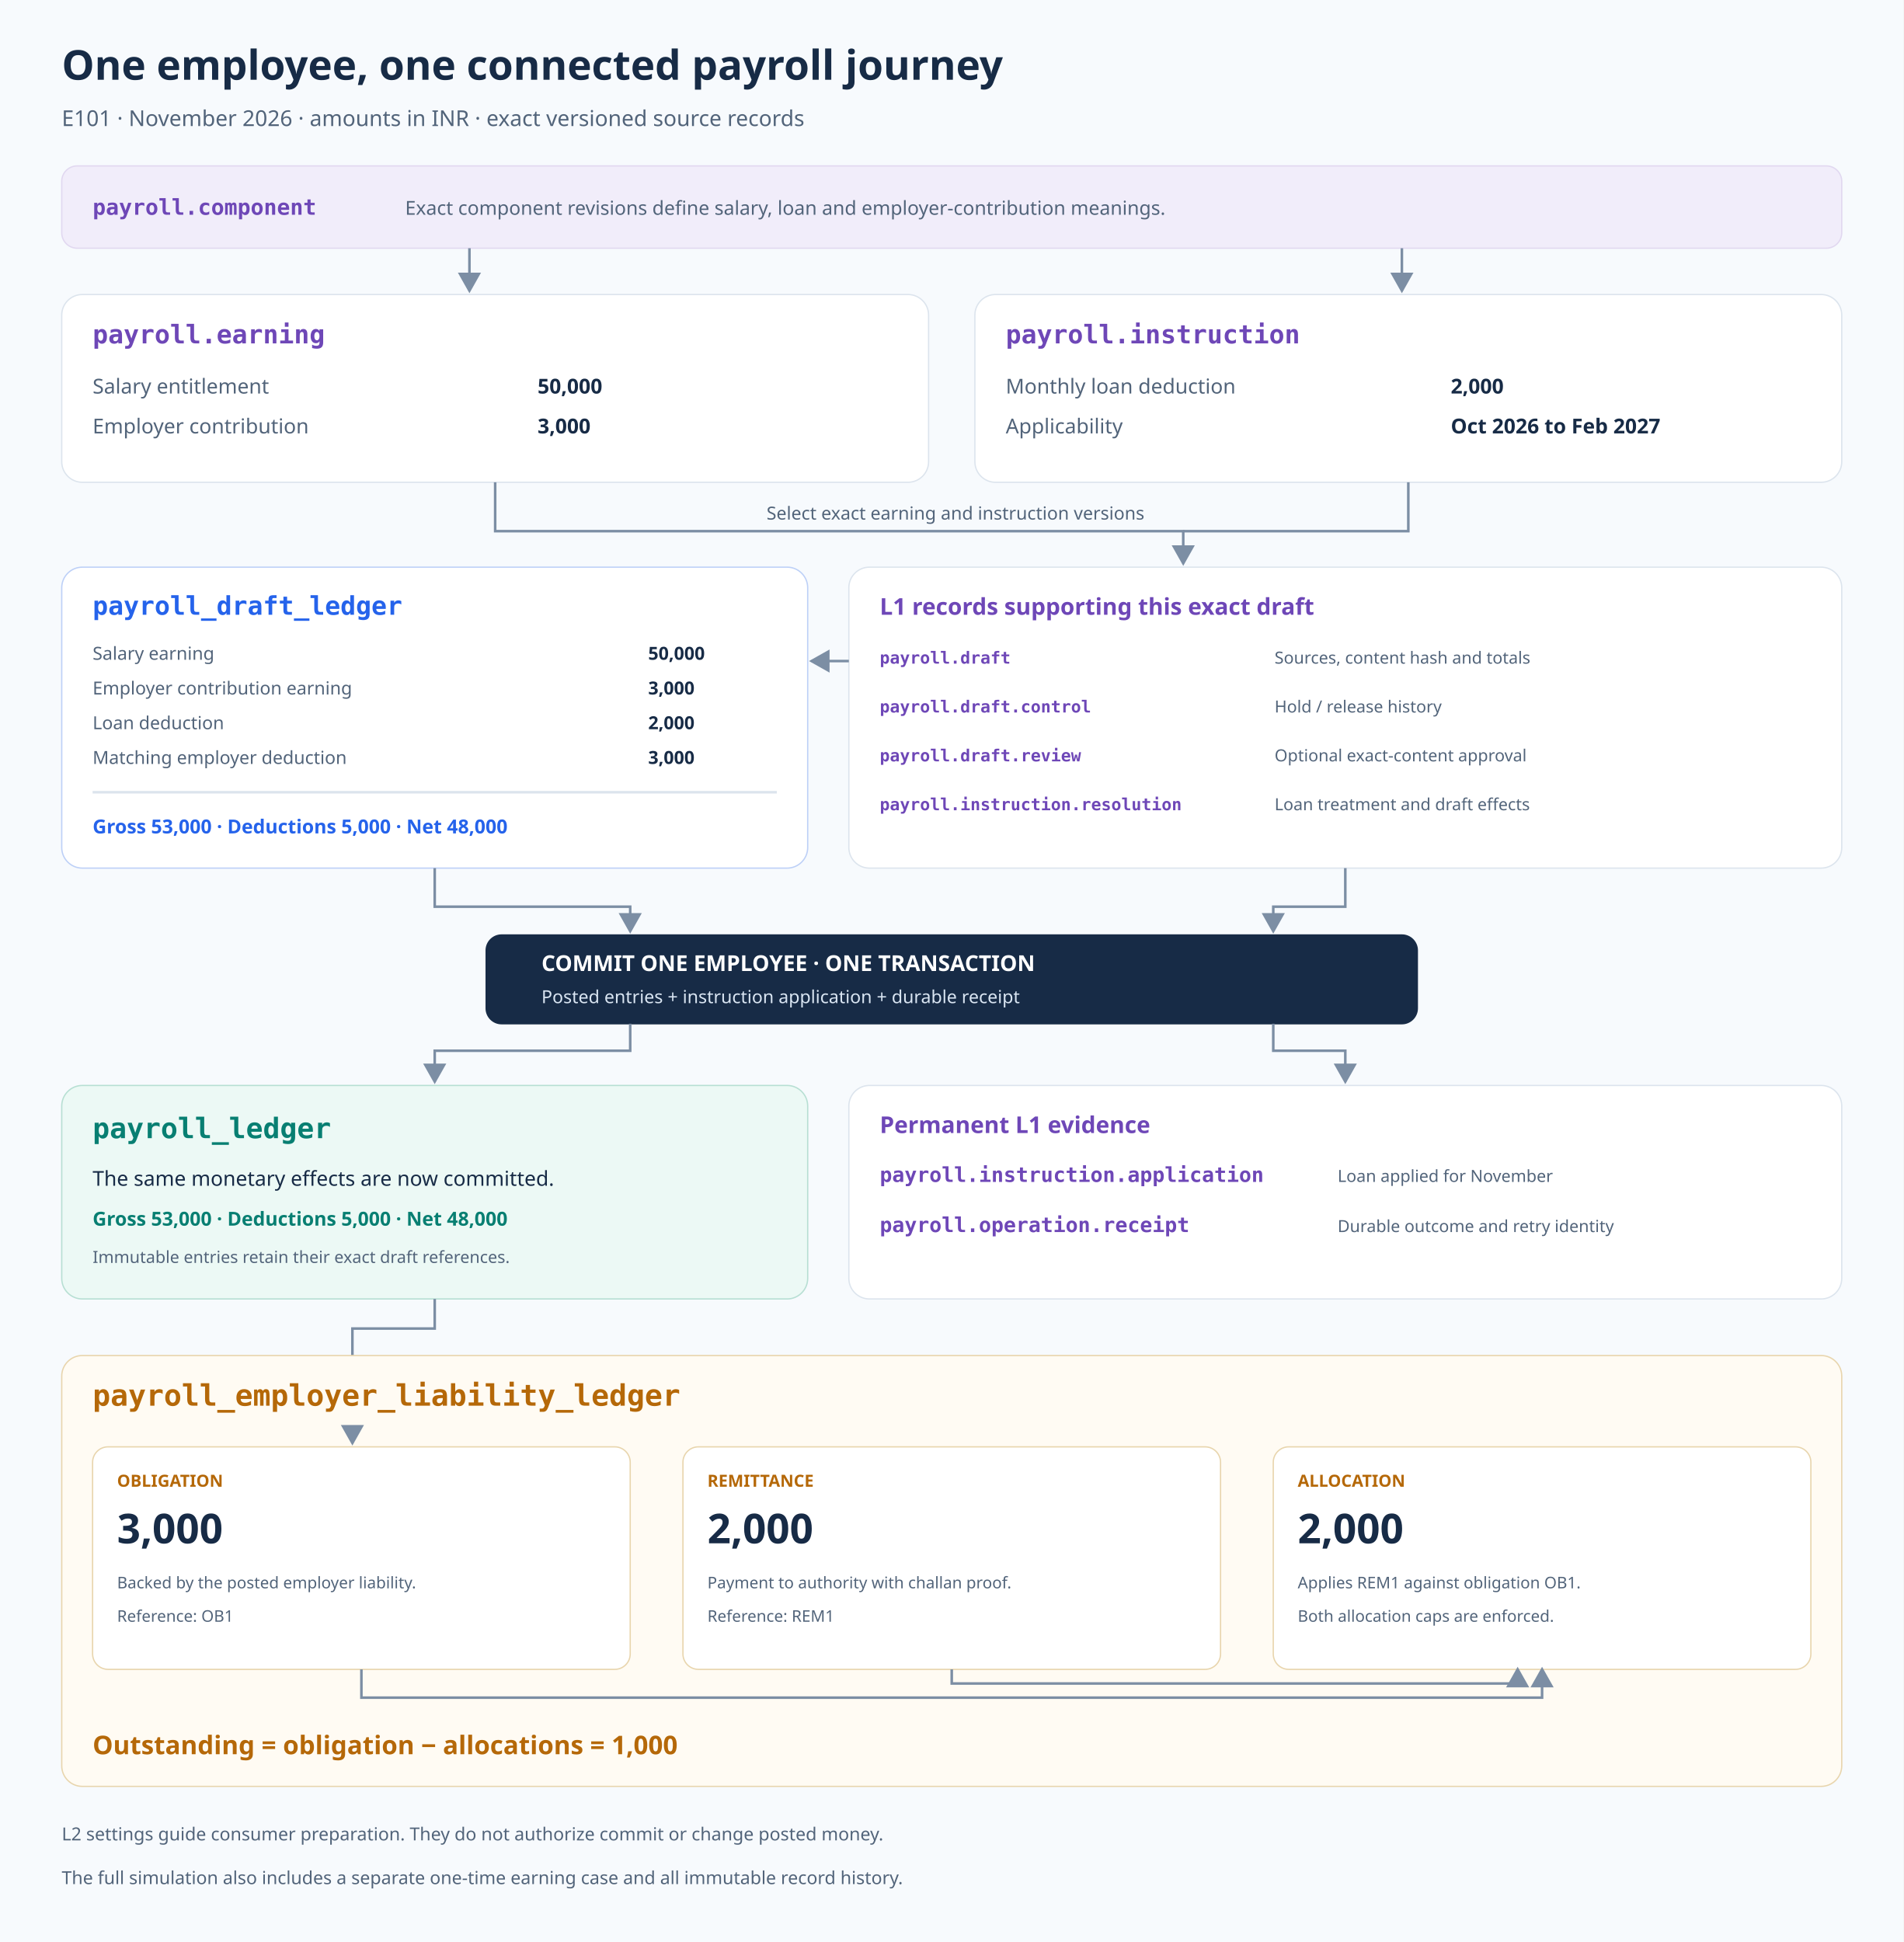
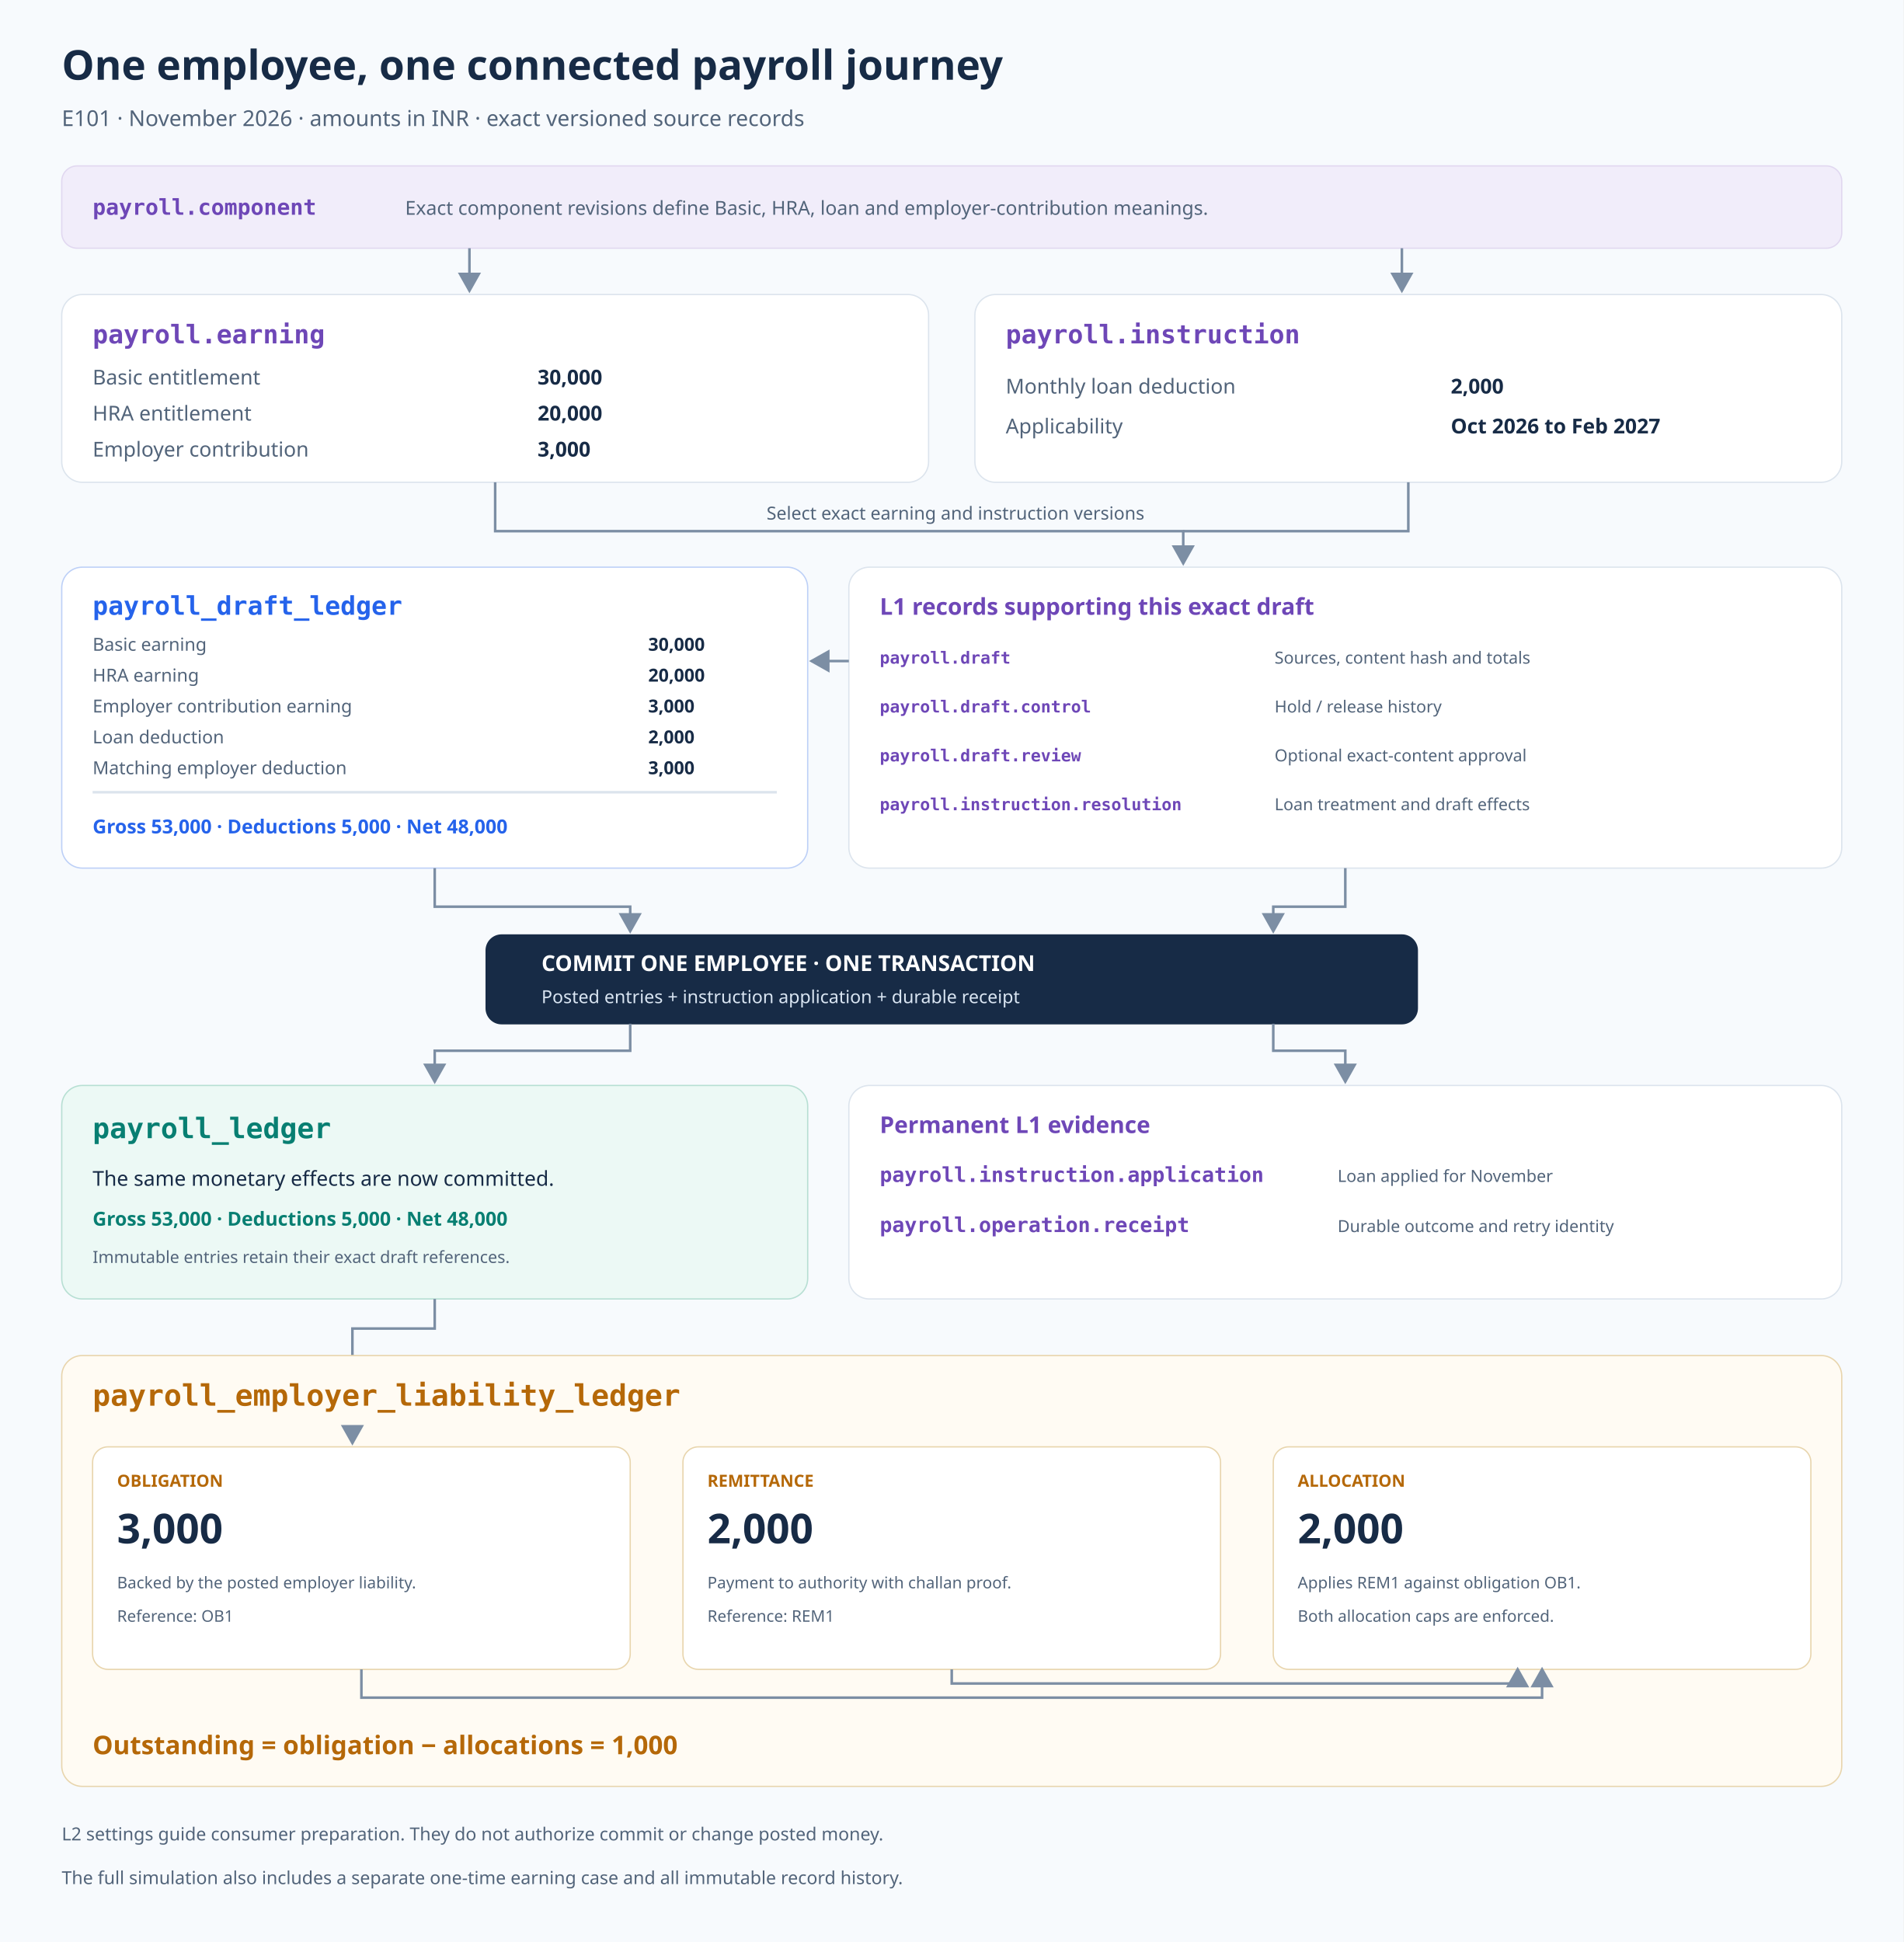
<svg xmlns="http://www.w3.org/2000/svg" width="1480" height="1510" viewBox="0 0 1480 1510" role="img" aria-labelledby="title desc">
  <defs>
    <marker id="arrow" markerWidth="9" markerHeight="9" refX="7" refY="4.5" orient="auto">
      <path d="M0 0 L8 4.5 L0 9 Z" fill="#7C8EA4" />
    </marker>
  </defs>
  <rect width="1480" height="1510" fill="#F7FAFD" />
  <g font-family="Noto Sans, Arial, sans-serif" fill="#172B46">
    <text x="48" y="62" font-size="32" font-weight="700" fill="#172B46">One employee, one connected payroll journey</text>
    <text x="48" y="98" font-size="17" font-weight="400" fill="#52647A">E101 · November 2026 · amounts in INR · exact versioned source records</text>
    <rect x="48" y="129" width="1384" height="64" rx="12" fill="#F1EDFA" stroke="#E1D8F0" />
    <text x="72" y="167" font-size="17" font-weight="700" fill="#6E47B7" font-family="DejaVu Sans Mono, monospace">payroll.component</text>
-     <text x="315" y="167" font-size="15" font-weight="400" fill="#52647A">Exact component revisions define salary, loan and employer-contribution meanings.</text>
+     <text x="315" y="167" font-size="15" font-weight="400" fill="#52647A">Exact component revisions define Basic, HRA, loan and employer-contribution meanings.</text>
    <path d="M365 193 L365 226" fill="none" stroke="#7C8EA4" stroke-width="2" marker-end="url(#arrow)" />
    <path d="M1090 193 L1090 226" fill="none" stroke="#7C8EA4" stroke-width="2" marker-end="url(#arrow)" />
    <rect x="48" y="229" width="674" height="146" rx="16" fill="white" stroke="#DCE4ED" />
    <text x="72" y="267" font-size="20" font-weight="700" fill="#6E47B7" font-family="DejaVu Sans Mono, monospace">payroll.earning</text>
-     <text x="72" y="306" font-size="16" font-weight="400" fill="#52647A">Salary entitlement</text>
-     <text x="418" y="306" font-size="16" font-weight="600" fill="#172B46">50,000</text>
-     <text x="72" y="337" font-size="16" font-weight="400" fill="#52647A">Employer contribution</text>
-     <text x="418" y="337" font-size="16" font-weight="600" fill="#172B46">3,000</text>
+     <text x="72" y="299" font-size="16" font-weight="400" fill="#52647A">Basic entitlement</text>
+     <text x="418" y="299" font-size="16" font-weight="600" fill="#172B46">30,000</text>
+     <text x="72" y="327" font-size="16" font-weight="400" fill="#52647A">HRA entitlement</text>
+     <text x="418" y="327" font-size="16" font-weight="600" fill="#172B46">20,000</text>
+     <text x="72" y="355" font-size="16" font-weight="400" fill="#52647A">Employer contribution</text>
+     <text x="418" y="355" font-size="16" font-weight="600" fill="#172B46">3,000</text>
    <rect x="758" y="229" width="674" height="146" rx="16" fill="white" stroke="#DCE4ED" />
    <text x="782" y="267" font-size="20" font-weight="700" fill="#6E47B7" font-family="DejaVu Sans Mono, monospace">payroll.instruction</text>
    <text x="782" y="306" font-size="16" font-weight="400" fill="#52647A">Monthly loan deduction</text>
    <text x="1128" y="306" font-size="16" font-weight="600" fill="#172B46">2,000</text>
    <text x="782" y="337" font-size="16" font-weight="400" fill="#52647A">Applicability</text>
    <text x="1128" y="337" font-size="16" font-weight="600" fill="#172B46">Oct 2026 to Feb 2027</text>
    <path d="M385 375 L385 413 L920 413 L920 438" fill="none" stroke="#7C8EA4" stroke-width="2" marker-end="url(#arrow)" />
    <path d="M1095 375 L1095 413 L920 413" fill="none" stroke="#7C8EA4" stroke-width="2" />
    <text x="596" y="404" font-size="14" font-weight="400" fill="#52647A">Select exact earning and instruction versions</text>
    <rect x="48" y="441" width="580" height="234" rx="16" fill="white" stroke="#BDD0F7" />
    <text x="72" y="478" font-size="20" font-weight="700" fill="#2563EB" font-family="DejaVu Sans Mono, monospace">payroll_draft_ledger</text>
-     <text x="72" y="513" font-size="14" font-weight="400" fill="#52647A">Salary earning</text>
-     <text x="504" y="513" font-size="14" font-weight="600" fill="#172B46">50,000</text>
-     <text x="72" y="540" font-size="14" font-weight="400" fill="#52647A">Employer contribution earning</text>
-     <text x="504" y="540" font-size="14" font-weight="600" fill="#172B46">3,000</text>
-     <text x="72" y="567" font-size="14" font-weight="400" fill="#52647A">Loan deduction</text>
-     <text x="504" y="567" font-size="14" font-weight="600" fill="#172B46">2,000</text>
-     <text x="72" y="594" font-size="14" font-weight="400" fill="#52647A">Matching employer deduction</text>
-     <text x="504" y="594" font-size="14" font-weight="600" fill="#172B46">3,000</text>
+     <text x="72" y="506" font-size="14" font-weight="400" fill="#52647A">Basic earning</text>
+     <text x="504" y="506" font-size="14" font-weight="600" fill="#172B46">30,000</text>
+     <text x="72" y="530" font-size="14" font-weight="400" fill="#52647A">HRA earning</text>
+     <text x="504" y="530" font-size="14" font-weight="600" fill="#172B46">20,000</text>
+     <text x="72" y="554" font-size="14" font-weight="400" fill="#52647A">Employer contribution earning</text>
+     <text x="504" y="554" font-size="14" font-weight="600" fill="#172B46">3,000</text>
+     <text x="72" y="578" font-size="14" font-weight="400" fill="#52647A">Loan deduction</text>
+     <text x="504" y="578" font-size="14" font-weight="600" fill="#172B46">2,000</text>
+     <text x="72" y="602" font-size="14" font-weight="400" fill="#52647A">Matching employer deduction</text>
+     <text x="504" y="602" font-size="14" font-weight="600" fill="#172B46">3,000</text>
    <path d="M72 616 L604 616" fill="none" stroke="#DCE4ED" stroke-width="2" />
    <text x="72" y="648" font-size="15" font-weight="700" fill="#2563EB">Gross 53,000   ·   Deductions 5,000   ·   Net 48,000</text>
    <rect x="660" y="441" width="772" height="234" rx="16" fill="white" stroke="#DCE4ED" />
    <text x="684" y="478" font-size="18" font-weight="700" fill="#6E47B7">L1 records supporting this exact draft</text>
    <text x="684" y="516" font-size="13" font-weight="600" fill="#6E47B7" font-family="DejaVu Sans Mono, monospace">payroll.draft</text>
    <text x="991" y="516" font-size="13" font-weight="400" fill="#52647A">Sources, content hash and totals</text>
    <text x="684" y="554" font-size="13" font-weight="600" fill="#6E47B7" font-family="DejaVu Sans Mono, monospace">payroll.draft.control</text>
    <text x="991" y="554" font-size="13" font-weight="400" fill="#52647A">Hold / release history</text>
    <text x="684" y="592" font-size="13" font-weight="600" fill="#6E47B7" font-family="DejaVu Sans Mono, monospace">payroll.draft.review</text>
    <text x="991" y="592" font-size="13" font-weight="400" fill="#52647A">Optional exact-content approval</text>
    <text x="684" y="630" font-size="13" font-weight="600" fill="#6E47B7" font-family="DejaVu Sans Mono, monospace">payroll.instruction.resolution</text>
    <text x="991" y="630" font-size="13" font-weight="400" fill="#52647A">Loan treatment and draft effects</text>
    <path d="M660 514 L631 514" fill="none" stroke="#7C8EA4" stroke-width="2" marker-end="url(#arrow)" />
    <path d="M338 675 L338 705 L490 705 L490 724" fill="none" stroke="#7C8EA4" stroke-width="2" marker-end="url(#arrow)" />
    <path d="M1046 675 L1046 705 L990 705 L990 724" fill="none" stroke="#7C8EA4" stroke-width="2" marker-end="url(#arrow)" />
    <rect x="378" y="727" width="724" height="69" rx="12" fill="#172B46" stroke="#172B46" />
    <text x="421" y="755" font-size="17" font-weight="700" fill="white">COMMIT ONE EMPLOYEE · ONE TRANSACTION</text>
    <text x="421" y="780" font-size="14" font-weight="400" fill="#D9E5F2">Posted entries + instruction application + durable receipt</text>
    <path d="M490 796 L490 817 L338 817 L338 841" fill="none" stroke="#7C8EA4" stroke-width="2" marker-end="url(#arrow)" />
    <path d="M990 796 L990 817 L1046 817 L1046 841" fill="none" stroke="#7C8EA4" stroke-width="2" marker-end="url(#arrow)" />
    <rect x="48" y="844" width="580" height="166" rx="16" fill="#ECF9F5" stroke="#B7DFD3" />
    <text x="72" y="885" font-size="22" font-weight="700" fill="#087F72" font-family="DejaVu Sans Mono, monospace">payroll_ledger</text>
    <text x="72" y="922" font-size="16" font-weight="400" fill="#172B46">The same monetary effects are now committed.</text>
    <text x="72" y="953" font-size="15" font-weight="700" fill="#087F72">Gross 53,000   ·   Deductions 5,000   ·   Net 48,000</text>
    <text x="72" y="982" font-size="13" font-weight="400" fill="#52647A">Immutable entries retain their exact draft references.</text>
    <rect x="660" y="844" width="772" height="166" rx="16" fill="white" stroke="#DCE4ED" />
    <text x="684" y="881" font-size="18" font-weight="700" fill="#6E47B7">Permanent L1 evidence</text>
    <text x="684" y="919" font-size="16" font-weight="600" fill="#6E47B7" font-family="DejaVu Sans Mono, monospace">payroll.instruction.application</text>
    <text x="1040" y="919" font-size="13" font-weight="400" fill="#52647A">Loan applied for November</text>
    <text x="684" y="958" font-size="16" font-weight="600" fill="#6E47B7" font-family="DejaVu Sans Mono, monospace">payroll.operation.receipt</text>
    <text x="1040" y="958" font-size="13" font-weight="400" fill="#52647A">Durable outcome and retry identity</text>
    <path d="M338 1010 L338 1033 L274 1033 L274 1116" fill="none" stroke="#7C8EA4" stroke-width="2" marker-end="url(#arrow)" />
    <rect x="48" y="1054" width="1384" height="335" rx="16" fill="#FFFBF3" stroke="#E8D5AD" />
    <text x="72" y="1093" font-size="23" font-weight="700" fill="#B56808" font-family="DejaVu Sans Mono, monospace">payroll_employer_liability_ledger</text>
    <path d="M274 1110 L274 1122" fill="none" stroke="#7C8EA4" stroke-width="2" marker-end="url(#arrow)" />
    <rect x="72" y="1125" width="418" height="173" rx="12" fill="white" stroke="#E8D5AD" />
    <text x="91" y="1156" font-size="13" font-weight="700" fill="#B56808">OBLIGATION</text>
    <text x="91" y="1200" font-size="32" font-weight="700" fill="#172B46">3,000</text>
    <text x="91" y="1235" font-size="12.5" font-weight="400" fill="#52647A">Backed by the posted employer liability.</text>
    <text x="91" y="1261" font-size="12.5" font-weight="400" fill="#52647A">Reference: OB1</text>
    <rect x="531" y="1125" width="418" height="173" rx="12" fill="white" stroke="#E8D5AD" />
    <text x="550" y="1156" font-size="13" font-weight="700" fill="#B56808">REMITTANCE</text>
    <text x="550" y="1200" font-size="32" font-weight="700" fill="#172B46">2,000</text>
    <text x="550" y="1235" font-size="12.5" font-weight="400" fill="#52647A">Payment to authority with challan proof.</text>
    <text x="550" y="1261" font-size="12.5" font-weight="400" fill="#52647A">Reference: REM1</text>
    <rect x="990" y="1125" width="418" height="173" rx="12" fill="white" stroke="#E8D5AD" />
    <text x="1009" y="1156" font-size="13" font-weight="700" fill="#B56808">ALLOCATION</text>
    <text x="1009" y="1200" font-size="32" font-weight="700" fill="#172B46">2,000</text>
    <text x="1009" y="1235" font-size="12.5" font-weight="400" fill="#52647A">Applies REM1 against obligation OB1.</text>
    <text x="1009" y="1261" font-size="12.5" font-weight="400" fill="#52647A">Both allocation caps are enforced.</text>
    <path d="M281 1298 L281 1320 L1199 1320 L1199 1298" fill="none" stroke="#7C8EA4" stroke-width="2" marker-end="url(#arrow)" />
    <path d="M740 1298 L740 1309 L1180 1309 L1180 1298" fill="none" stroke="#7C8EA4" stroke-width="2" marker-end="url(#arrow)" />
    <text x="72" y="1364" font-size="20" font-weight="700" fill="#B56808">Outstanding = obligation − allocations = 1,000</text>
    <text x="48" y="1431" font-size="14" font-weight="400" fill="#52647A">L2 settings guide consumer preparation. They do not authorize commit or change posted money.</text>
    <text x="48" y="1465" font-size="14" font-weight="400" fill="#52647A">The full simulation also includes a separate one-time earning case and all immutable record history.</text>
  </g>
</svg>
